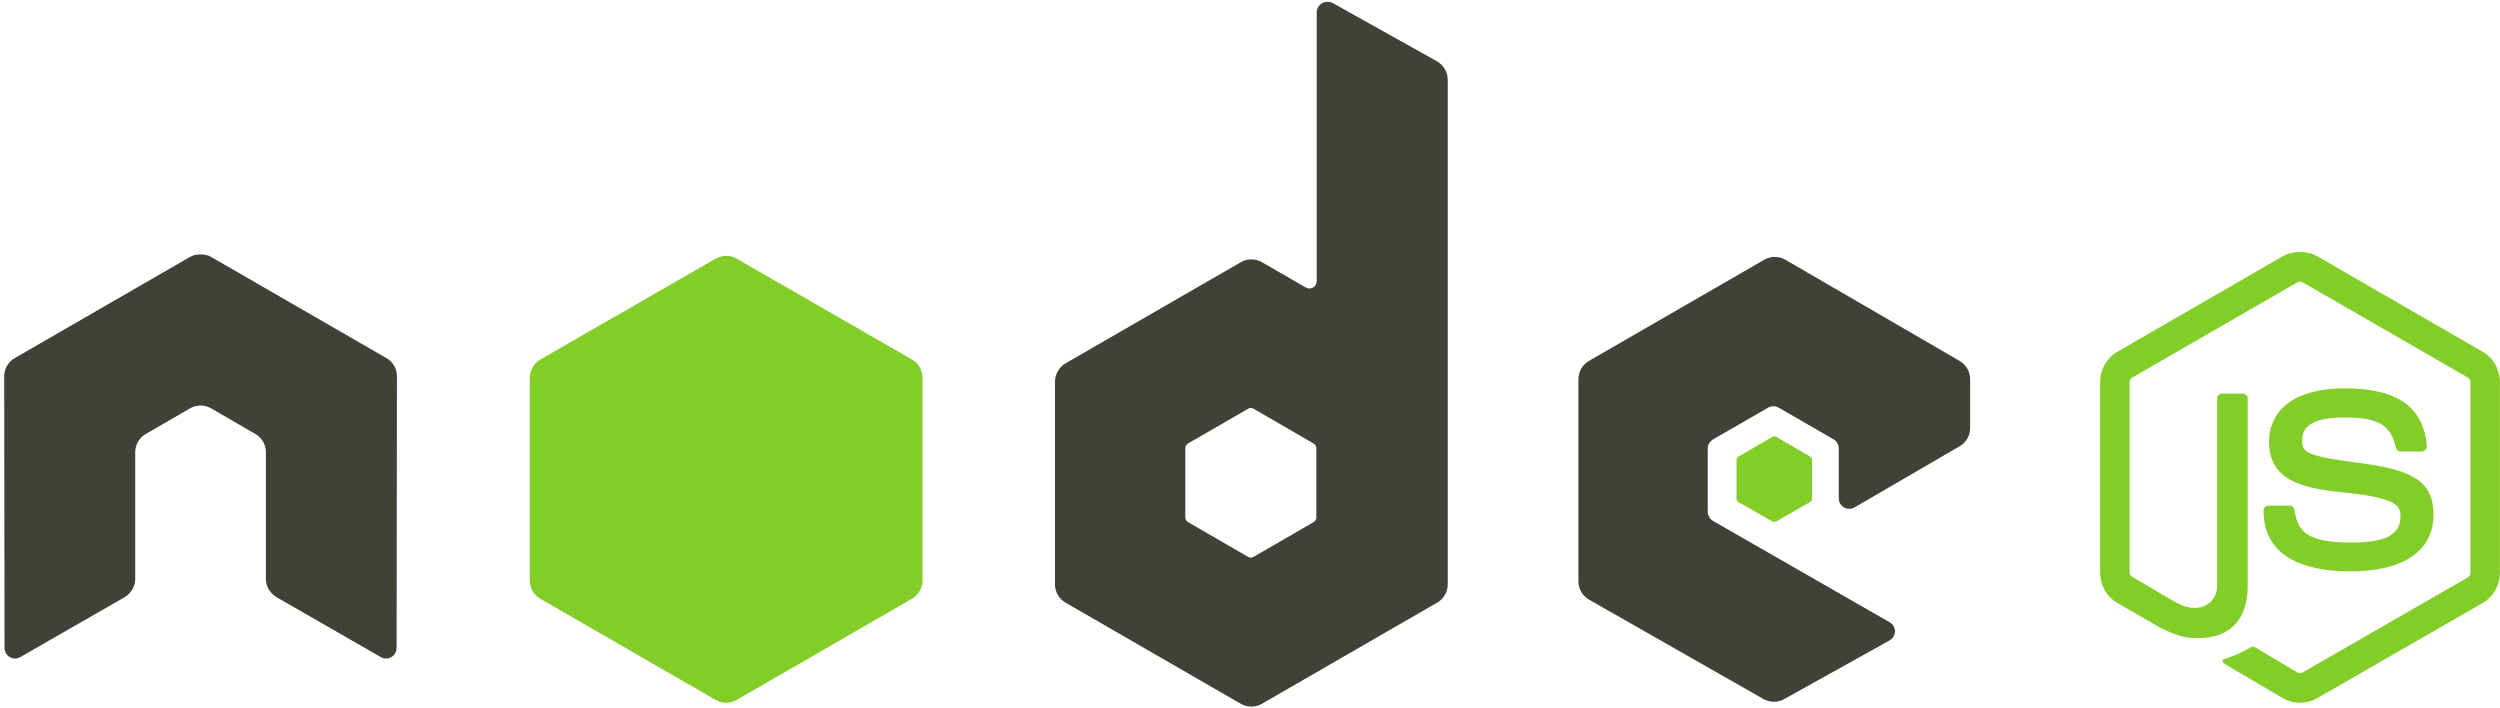
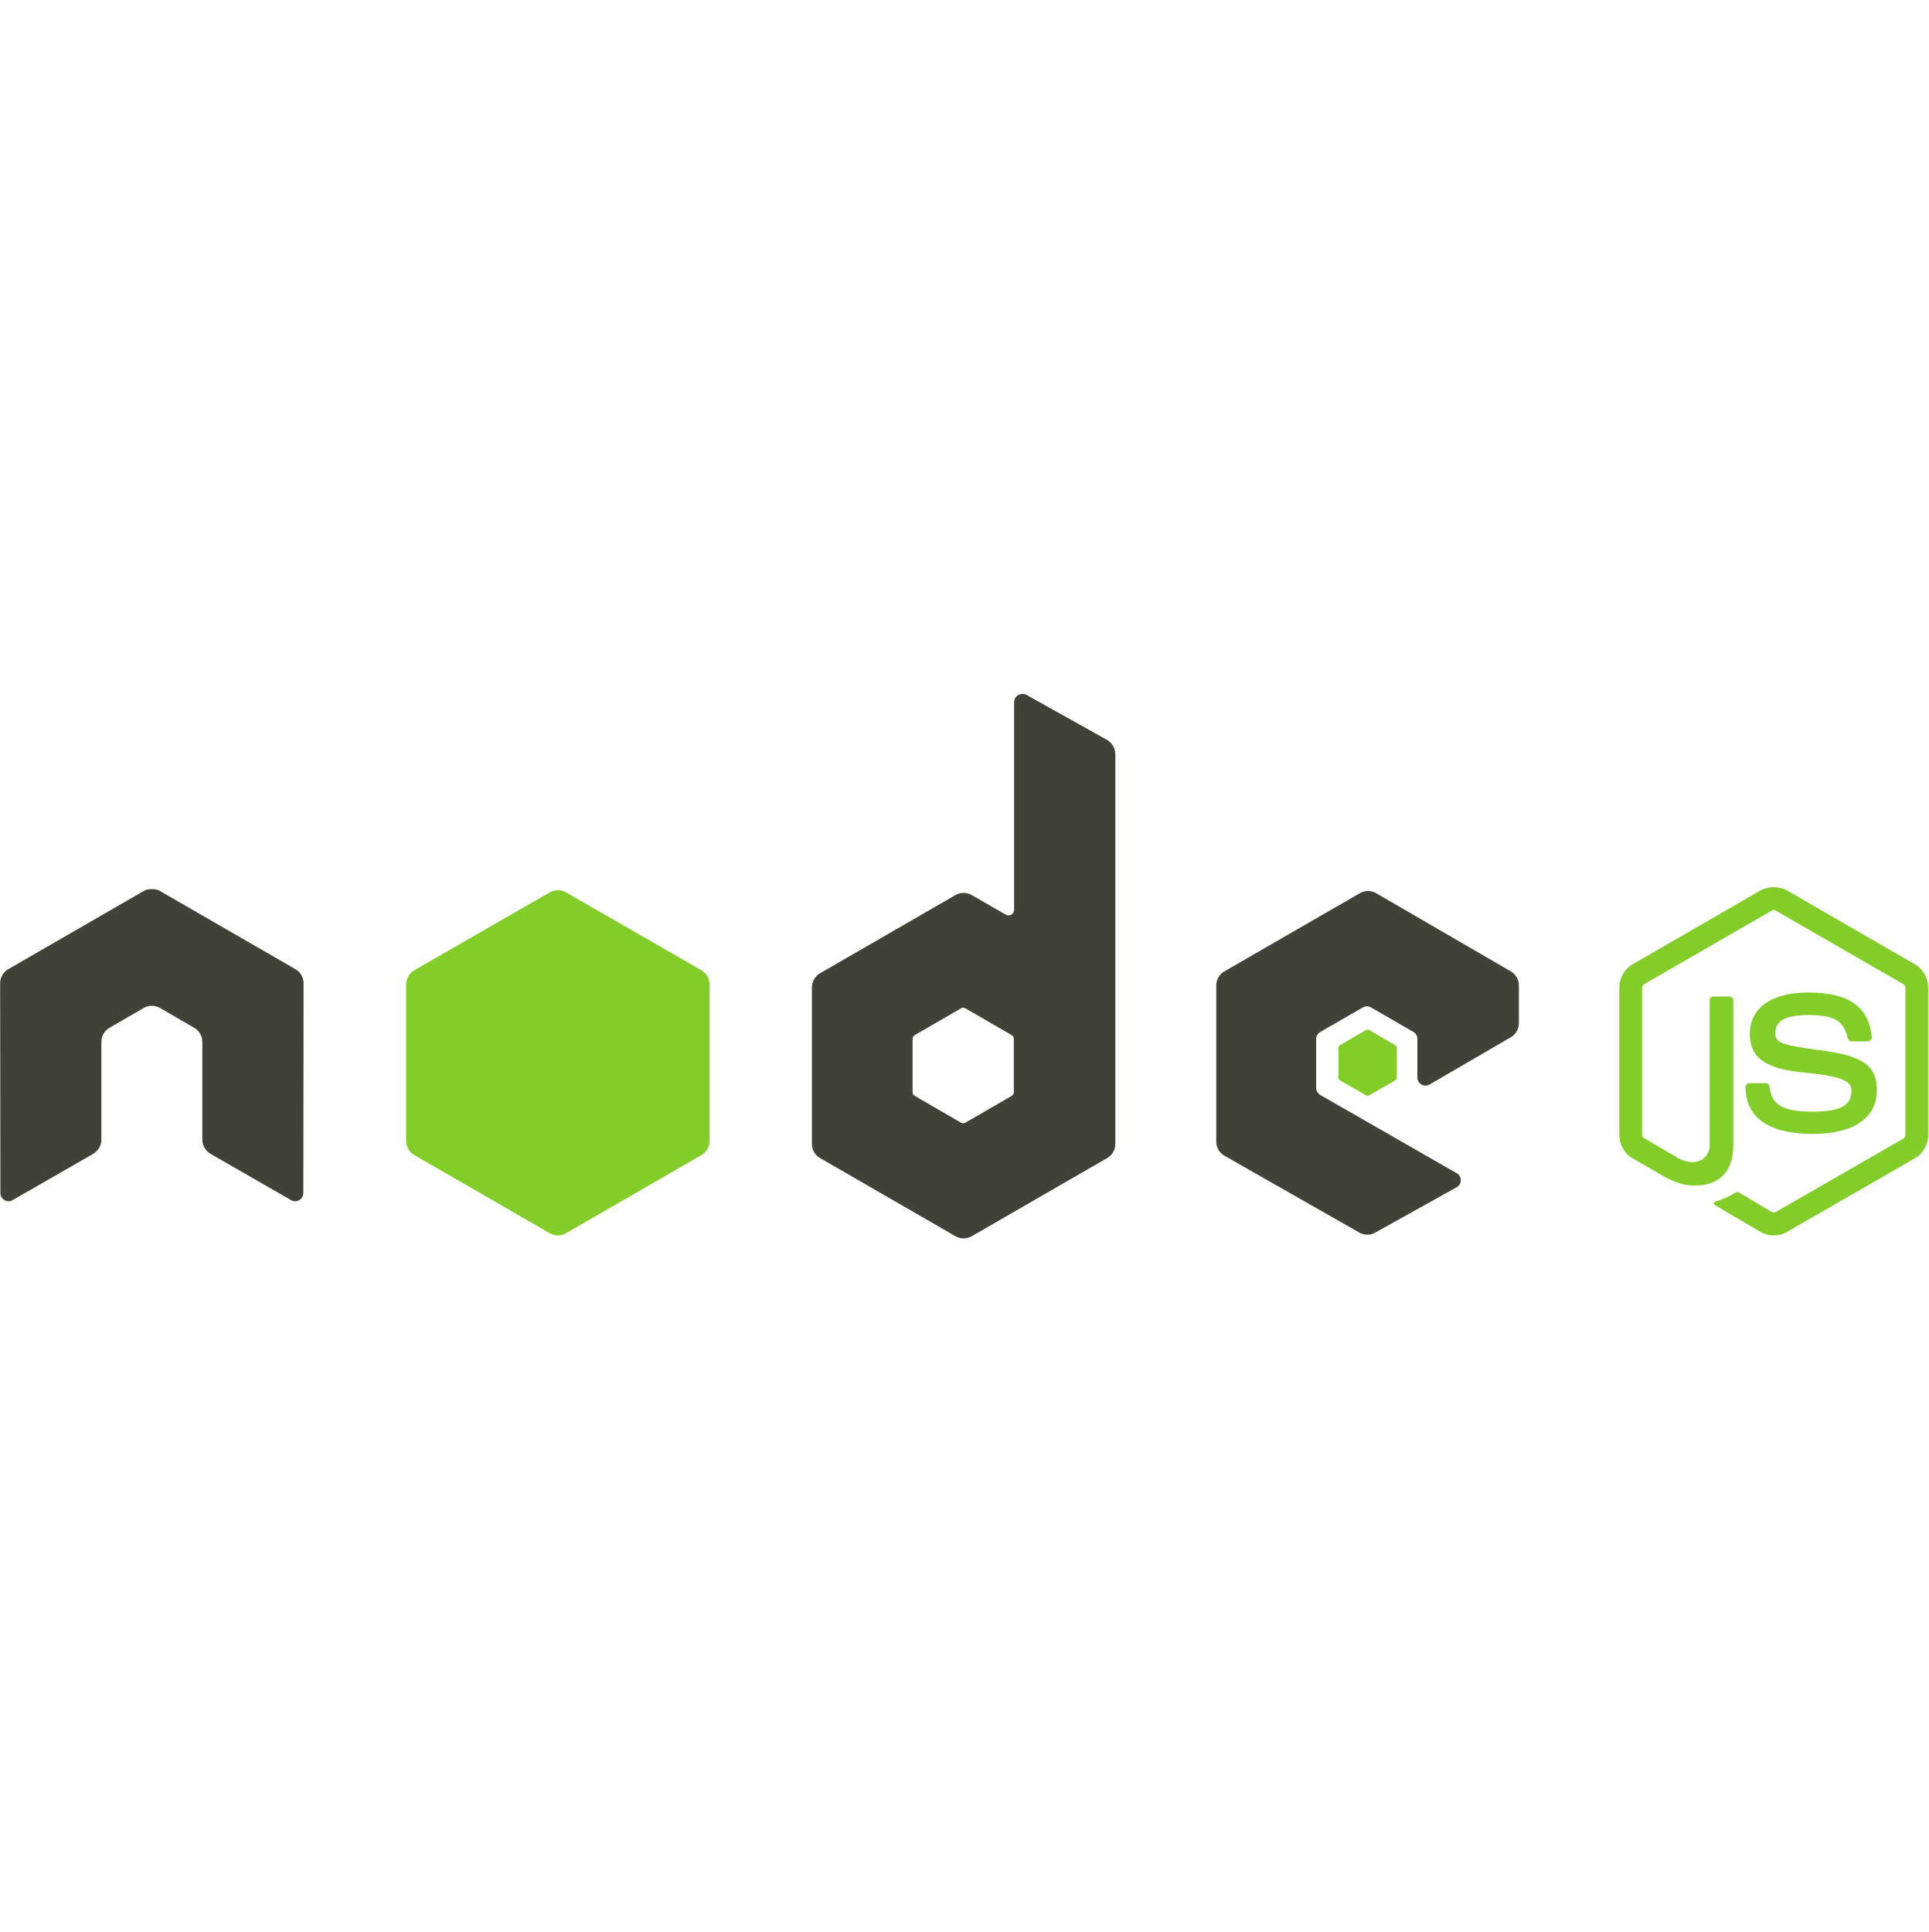
- <svg xmlns="http://www.w3.org/2000/svg" width="2500" height="708" viewBox="0 0 512 145" preserveAspectRatio="xMinYMin meet">
-   <g fill="#83CD29">
-     <path d="M471.05 51.611c-1.244 0-2.454.257-3.525.863l-33.888 19.57c-2.193 1.264-3.526 3.65-3.526 6.189v39.069c0 2.537 1.333 4.92 3.526 6.187l8.85 5.109c4.3 2.119 5.885 2.086 7.842 2.086 6.366 0 10.001-3.863 10.001-10.576V81.542c0-.545-.472-.935-1.007-.935h-4.245c-.544 0-1.007.39-1.007.935v38.566c0 2.975-3.1 5.968-8.13 3.453l-9.21-5.396c-.326-.177-.576-.49-.576-.863v-39.07c0-.37.247-.747.576-.935L470.547 57.8a.998.998 0 0 1 1.007 0l33.817 19.498c.322.194.576.553.576.936v39.069c0 .373-.188.755-.504.935l-33.889 19.498c-.29.173-.69.173-1.007 0l-8.706-5.18a.905.905 0 0 0-.863 0c-2.403 1.362-2.855 1.52-5.109 2.302-.555.194-1.398.495.288 1.44l11.368 6.69a6.995 6.995 0 0 0 3.526.936 6.949 6.949 0 0 0 3.525-.935l33.889-19.499c2.193-1.275 3.525-3.65 3.525-6.187v-39.07c0-2.538-1.332-4.92-3.525-6.187l-33.889-19.57c-1.062-.607-2.28-.864-3.525-.864z" />
-     <path d="M480.116 79.528c-9.65 0-15.397 4.107-15.397 10.937 0 7.408 5.704 9.444 14.966 10.36 11.08 1.085 11.943 2.712 11.943 4.893 0 3.783-3.016 5.396-10.144 5.396-8.957 0-10.925-2.236-11.584-6.691-.078-.478-.447-.864-.936-.864h-4.389c-.54 0-1.007.466-1.007 1.008 0 5.703 3.102 12.447 17.916 12.447 10.723 0 16.908-4.209 16.908-11.584 0-7.31-4.996-9.273-15.398-10.648-10.51-1.391-11.512-2.072-11.512-4.533 0-2.032.85-4.75 8.634-4.75 6.954 0 9.524 1.5 10.577 6.189.092.44.48.791.935.791h4.39c.27 0 .532-.166.719-.36.184-.207.314-.44.288-.719-.68-8.074-6.064-11.872-16.909-11.872z" />
-   </g>
-   <path d="M271.821.383a2.181 2.181 0 0 0-1.08.287 2.18 2.18 0 0 0-1.079 1.871v55.042c0 .54-.251 1.024-.719 1.295a1.501 1.501 0 0 1-1.511 0l-8.994-5.18a4.31 4.31 0 0 0-4.317 0l-35.903 20.721c-1.342.775-2.158 2.264-2.158 3.814v41.443c0 1.548.817 2.966 2.158 3.741l35.903 20.722a4.3 4.3 0 0 0 4.317 0l35.903-20.722a4.308 4.308 0 0 0 2.159-3.741V16.356a4.386 4.386 0 0 0-2.23-3.814L272.9.598c-.335-.187-.707-.22-1.079-.215zM40.861 52.115c-.684.027-1.328.147-1.942.503L3.015 73.34a4.3 4.3 0 0 0-2.158 3.741L.929 132.7c0 .773.399 1.492 1.079 1.87a2.096 2.096 0 0 0 2.159 0l21.297-12.231c1.349-.802 2.23-2.196 2.23-3.742V92.623c0-1.55.815-2.972 2.159-3.742l9.065-5.252a4.251 4.251 0 0 1 2.159-.576c.74 0 1.5.185 2.158.576l9.066 5.252a4.296 4.296 0 0 1 2.159 3.742v25.973c0 1.546.89 2.95 2.23 3.742l21.297 12.232a2.096 2.096 0 0 0 2.159 0 2.164 2.164 0 0 0 1.08-1.871l.07-55.618a4.28 4.28 0 0 0-2.158-3.741L43.235 52.618c-.607-.356-1.253-.475-1.942-.503h-.432zm322.624.503c-.75 0-1.485.19-2.158.576l-35.903 20.722a4.306 4.306 0 0 0-2.159 3.741V119.1c0 1.559.878 2.971 2.23 3.742l35.616 20.29c1.315.75 2.921.807 4.245.07l21.585-12.015c.685-.38 1.148-1.09 1.151-1.87a2.126 2.126 0 0 0-1.079-1.871l-36.119-20.722c-.676-.386-1.151-1.167-1.151-1.943v-12.95c0-.775.48-1.485 1.151-1.871l11.224-6.476a2.155 2.155 0 0 1 2.159 0L375.5 89.96a2.152 2.152 0 0 1 1.08 1.87v10.217a2.15 2.15 0 0 0 1.079 1.87c.673.389 1.487.39 2.158 0L401.331 91.4a4.325 4.325 0 0 0 2.159-3.742v-10c0-1.545-.82-2.966-2.159-3.742l-35.687-20.722a4.279 4.279 0 0 0-2.159-.575zm-107.35 30.939c.188 0 .408.046.576.143l12.304 7.123c.334.193.576.55.576.935v14.246c0 .387-.24.743-.576.936l-12.304 7.123a1.088 1.088 0 0 1-1.079 0l-12.303-7.123c-.335-.194-.576-.549-.576-.936V91.758c0-.386.242-.74.576-.935l12.303-7.122a.948.948 0 0 1 .504-.143v-.001z" fill="#404137" />
-   <path d="M148.714 52.402c-.748 0-1.488.19-2.158.576l-35.903 20.65c-1.343.773-2.159 2.265-2.159 3.813v41.443c0 1.55.817 2.966 2.159 3.742l35.903 20.721a4.297 4.297 0 0 0 4.317 0l35.903-20.721a4.308 4.308 0 0 0 2.158-3.742V77.441c0-1.55-.816-3.04-2.158-3.813l-35.903-20.65a4.297 4.297 0 0 0-2.159-.576zM363.413 89.385c-.143 0-.302 0-.431.072l-6.907 4.029a.84.84 0 0 0-.432.72v7.914c0 .298.172.571.432.72l6.907 3.957c.259.15.535.15.791 0l6.907-3.958a.846.846 0 0 0 .432-.719v-7.915a.846.846 0 0 0-.432-.719l-6.907-4.03c-.128-.075-.216-.07-.36-.07z" fill="#83CD29" />
+ <svg xmlns="http://www.w3.org/2000/svg" width="2496" height="2501" viewBox="0 0 2496 2501" fill="none">
+   <path d="M2296.02 1148.5C2289.95 1148.5 2284.04 1149.76 2278.81 1152.72L2113.35 1248.27C2102.64 1254.45 2096.13 1266.1 2096.13 1278.49V1469.26C2096.13 1481.65 2102.64 1493.28 2113.35 1499.47L2156.56 1524.41C2177.55 1534.76 2185.29 1534.6 2194.85 1534.6C2225.93 1534.6 2243.68 1515.74 2243.68 1482.96V1294.65C2243.68 1291.99 2241.38 1290.08 2238.76 1290.08H2218.04C2215.38 1290.08 2213.12 1291.99 2213.12 1294.65V1482.96C2213.12 1497.48 2197.98 1512.1 2173.42 1499.82L2128.45 1473.47C2126.86 1472.61 2125.64 1471.08 2125.64 1469.26V1278.49C2125.64 1276.68 2126.85 1274.84 2128.45 1273.92L2293.57 1178.72C2294.31 1178.29 2295.16 1178.06 2296.03 1178.06C2296.89 1178.06 2297.74 1178.29 2298.49 1178.72L2463.61 1273.93C2465.18 1274.87 2466.42 1276.63 2466.42 1278.5V1469.26C2466.42 1471.08 2465.5 1472.95 2463.96 1473.83L2298.49 1569.03C2297.07 1569.88 2295.12 1569.88 2293.57 1569.03L2251.06 1543.74C2250.41 1543.39 2249.69 1543.2 2248.95 1543.2C2248.22 1543.2 2247.49 1543.39 2246.85 1543.74C2235.11 1550.39 2232.9 1551.16 2221.9 1554.98C2219.19 1555.93 2215.07 1557.4 2223.31 1562.01L2278.81 1594.68C2284.05 1597.7 2289.99 1599.27 2296.03 1599.25C2302.07 1599.28 2308.01 1597.71 2313.24 1594.68L2478.71 1499.47C2489.42 1493.25 2495.92 1481.65 2495.92 1469.26V1278.49C2495.92 1266.1 2489.42 1254.47 2478.71 1248.28L2313.24 1152.73C2308.06 1149.76 2302.11 1148.51 2296.03 1148.51L2296.02 1148.5Z" fill="#83CD29" />
+   <path d="M2340.29 1284.82C2293.17 1284.82 2265.11 1304.87 2265.11 1338.22C2265.11 1374.39 2292.96 1384.33 2338.19 1388.8C2392.29 1394.1 2396.5 1402.05 2396.5 1412.7C2396.5 1431.17 2381.78 1439.04 2346.97 1439.04C2303.24 1439.04 2293.63 1428.13 2290.41 1406.37C2290.03 1404.04 2288.23 1402.15 2285.84 1402.15H2264.41C2261.77 1402.15 2259.49 1404.43 2259.49 1407.08C2259.49 1434.92 2274.64 1467.85 2346.97 1467.85C2399.33 1467.85 2429.53 1447.3 2429.53 1411.29C2429.53 1375.6 2405.14 1366.01 2354.34 1359.3C2303.03 1352.51 2298.13 1349.18 2298.13 1337.16C2298.13 1327.24 2302.28 1313.97 2340.29 1313.97C2374.25 1313.97 2386.8 1321.3 2391.94 1344.19C2392.39 1346.34 2394.28 1348.05 2396.5 1348.05H2417.94C2419.26 1348.05 2420.54 1347.24 2421.45 1346.29C2422.35 1345.28 2422.98 1344.15 2422.85 1342.78C2419.53 1303.36 2393.25 1284.82 2340.29 1284.82Z" fill="#83CD29" />
+   <path d="M1323.24 898.37C1321.39 898.371 1319.57 898.854 1317.96 899.772C1316.37 900.705 1315.04 902.039 1314.12 903.641C1313.19 905.243 1312.7 907.058 1312.69 908.907V1177.66C1312.69 1180.3 1311.47 1182.66 1309.18 1183.99C1308.06 1184.64 1306.79 1184.98 1305.49 1184.98C1304.2 1184.98 1302.93 1184.64 1301.81 1183.99L1257.89 1158.69C1254.69 1156.84 1251.05 1155.87 1247.35 1155.87C1243.65 1155.87 1240.01 1156.84 1236.81 1158.69L1061.51 1259.87C1054.95 1263.65 1050.97 1270.92 1050.97 1278.49V1480.85C1050.97 1488.41 1054.96 1495.33 1061.51 1499.12L1236.81 1600.3C1240.01 1602.15 1243.65 1603.13 1247.35 1603.13C1251.05 1603.13 1254.69 1602.15 1257.89 1600.3L1433.2 1499.12C1436.41 1497.27 1439.07 1494.61 1440.92 1491.4C1442.77 1488.19 1443.74 1484.55 1443.74 1480.85V976.362C1443.73 972.573 1442.72 968.852 1440.81 965.58C1438.9 962.308 1436.15 959.603 1432.85 957.74L1328.5 899.42C1326.87 898.507 1325.05 898.346 1323.24 898.37ZM195.515 1150.97C192.175 1151.1 189.03 1151.68 186.032 1153.42L10.722 1254.6C7.51 1256.45 4.844 1259.11 2.994 1262.32C1.143 1265.52 0.174 1269.16 0.185 1272.87L0.536 1544.44C0.536 1548.22 2.484 1551.73 5.805 1553.57C7.397 1554.53 9.219 1555.03 11.076 1555.03C12.933 1555.03 14.755 1554.53 16.347 1553.57L120.335 1493.85C126.922 1489.94 131.223 1483.13 131.223 1475.58V1348.76C131.223 1341.19 135.203 1334.24 141.765 1330.48L186.027 1304.84C189.228 1302.98 192.867 1302.01 196.569 1302.03C200.182 1302.03 203.893 1302.93 207.106 1304.84L251.373 1330.48C254.588 1332.33 257.256 1334.99 259.108 1338.2C260.96 1341.41 261.928 1345.05 261.915 1348.76V1475.58C261.915 1483.12 266.261 1489.98 272.804 1493.85L376.792 1553.57C378.384 1554.53 380.206 1555.03 382.063 1555.03C383.92 1555.03 385.742 1554.53 387.334 1553.57C388.936 1552.65 390.266 1551.31 391.192 1549.71C392.117 1548.11 392.605 1546.29 392.607 1544.44L392.949 1272.87C392.97 1269.16 392.005 1265.52 390.153 1262.31C388.302 1259.1 385.63 1256.44 382.412 1254.6L207.106 1153.42C204.142 1151.68 200.988 1151.1 197.624 1150.97H195.515ZM1770.81 1153.42C1767.15 1153.42 1763.56 1154.35 1760.27 1156.23L1584.97 1257.41C1581.76 1259.26 1579.09 1261.92 1577.24 1265.13C1575.39 1268.34 1574.42 1271.98 1574.43 1275.68V1478.04C1574.43 1485.65 1578.71 1492.54 1585.31 1496.31L1759.22 1595.38C1765.64 1599.04 1773.48 1599.32 1779.95 1595.72L1885.34 1537.05C1888.68 1535.2 1890.95 1531.73 1890.96 1527.92C1890.98 1526.07 1890.5 1524.24 1889.57 1522.64C1888.65 1521.03 1887.31 1519.7 1885.69 1518.79L1709.33 1417.61C1706.03 1415.72 1703.71 1411.91 1703.71 1408.12V1344.89C1703.71 1341.1 1706.05 1337.64 1709.33 1335.75L1764.13 1304.13C1765.74 1303.21 1767.55 1302.72 1769.41 1302.72C1771.26 1302.72 1773.07 1303.21 1774.68 1304.13L1829.48 1335.75C1831.08 1336.68 1832.41 1338.01 1833.34 1339.61C1834.27 1341.21 1834.75 1343.03 1834.75 1344.88V1394.77C1834.74 1396.62 1835.23 1398.44 1836.15 1400.05C1837.08 1401.65 1838.41 1402.98 1840.02 1403.9C1843.3 1405.8 1847.28 1405.81 1850.55 1403.9L1955.6 1342.78C1958.81 1340.93 1961.47 1338.27 1963.32 1335.06C1965.17 1331.85 1966.14 1328.22 1966.14 1324.51V1275.69C1966.14 1268.14 1962.14 1261.2 1955.6 1257.41L1781.35 1156.23C1778.15 1154.38 1774.51 1153.41 1770.81 1153.42ZM1246.65 1304.49C1247.56 1304.49 1248.64 1304.71 1249.46 1305.19L1309.54 1339.97C1311.17 1340.91 1312.35 1342.65 1312.35 1344.53V1414.09C1312.35 1415.98 1311.18 1417.72 1309.54 1418.66L1249.46 1453.44C1248.66 1453.9 1247.75 1454.14 1246.82 1454.14C1245.9 1454.14 1244.99 1453.9 1244.19 1453.44L1184.12 1418.66C1182.48 1417.72 1181.3 1415.98 1181.3 1414.09V1344.53C1181.3 1342.65 1182.49 1340.92 1184.12 1339.97L1244.19 1305.19C1244.93 1304.73 1245.78 1304.49 1246.65 1304.49L1246.65 1304.49Z" fill="#404137" />
+   <path d="M722.135 1152.37C718.482 1152.37 714.869 1153.29 711.598 1155.18L536.292 1256.01C529.734 1259.78 525.75 1267.07 525.75 1274.63V1476.98C525.75 1484.55 529.739 1491.46 536.292 1495.25L711.598 1596.43C714.799 1598.29 718.435 1599.27 722.137 1599.27C725.839 1599.27 729.475 1598.29 732.676 1596.43L907.982 1495.25C911.191 1493.4 913.856 1490.74 915.706 1487.53C917.556 1484.33 918.527 1480.69 918.519 1476.98V1274.63C918.519 1267.06 914.535 1259.78 907.982 1256.01L732.676 1155.18C729.472 1153.33 725.835 1152.36 722.135 1152.37ZM1770.46 1332.95C1769.76 1332.95 1768.98 1332.95 1768.35 1333.3L1734.63 1352.97C1734 1353.32 1733.47 1353.83 1733.1 1354.44C1732.73 1355.06 1732.53 1355.77 1732.52 1356.49V1395.13C1732.52 1396.58 1733.36 1397.92 1734.63 1398.64L1768.35 1417.96C1769.62 1418.7 1770.97 1418.7 1772.22 1417.96L1805.94 1398.64C1806.57 1398.29 1807.09 1397.78 1807.46 1397.16C1807.83 1396.55 1808.03 1395.85 1808.05 1395.13V1356.48C1808.03 1355.76 1807.83 1355.06 1807.46 1354.45C1807.09 1353.83 1806.57 1353.32 1805.94 1352.97L1772.22 1333.29C1771.59 1332.93 1771.16 1332.95 1770.46 1332.95Z" fill="#83CD29" />
</svg>
